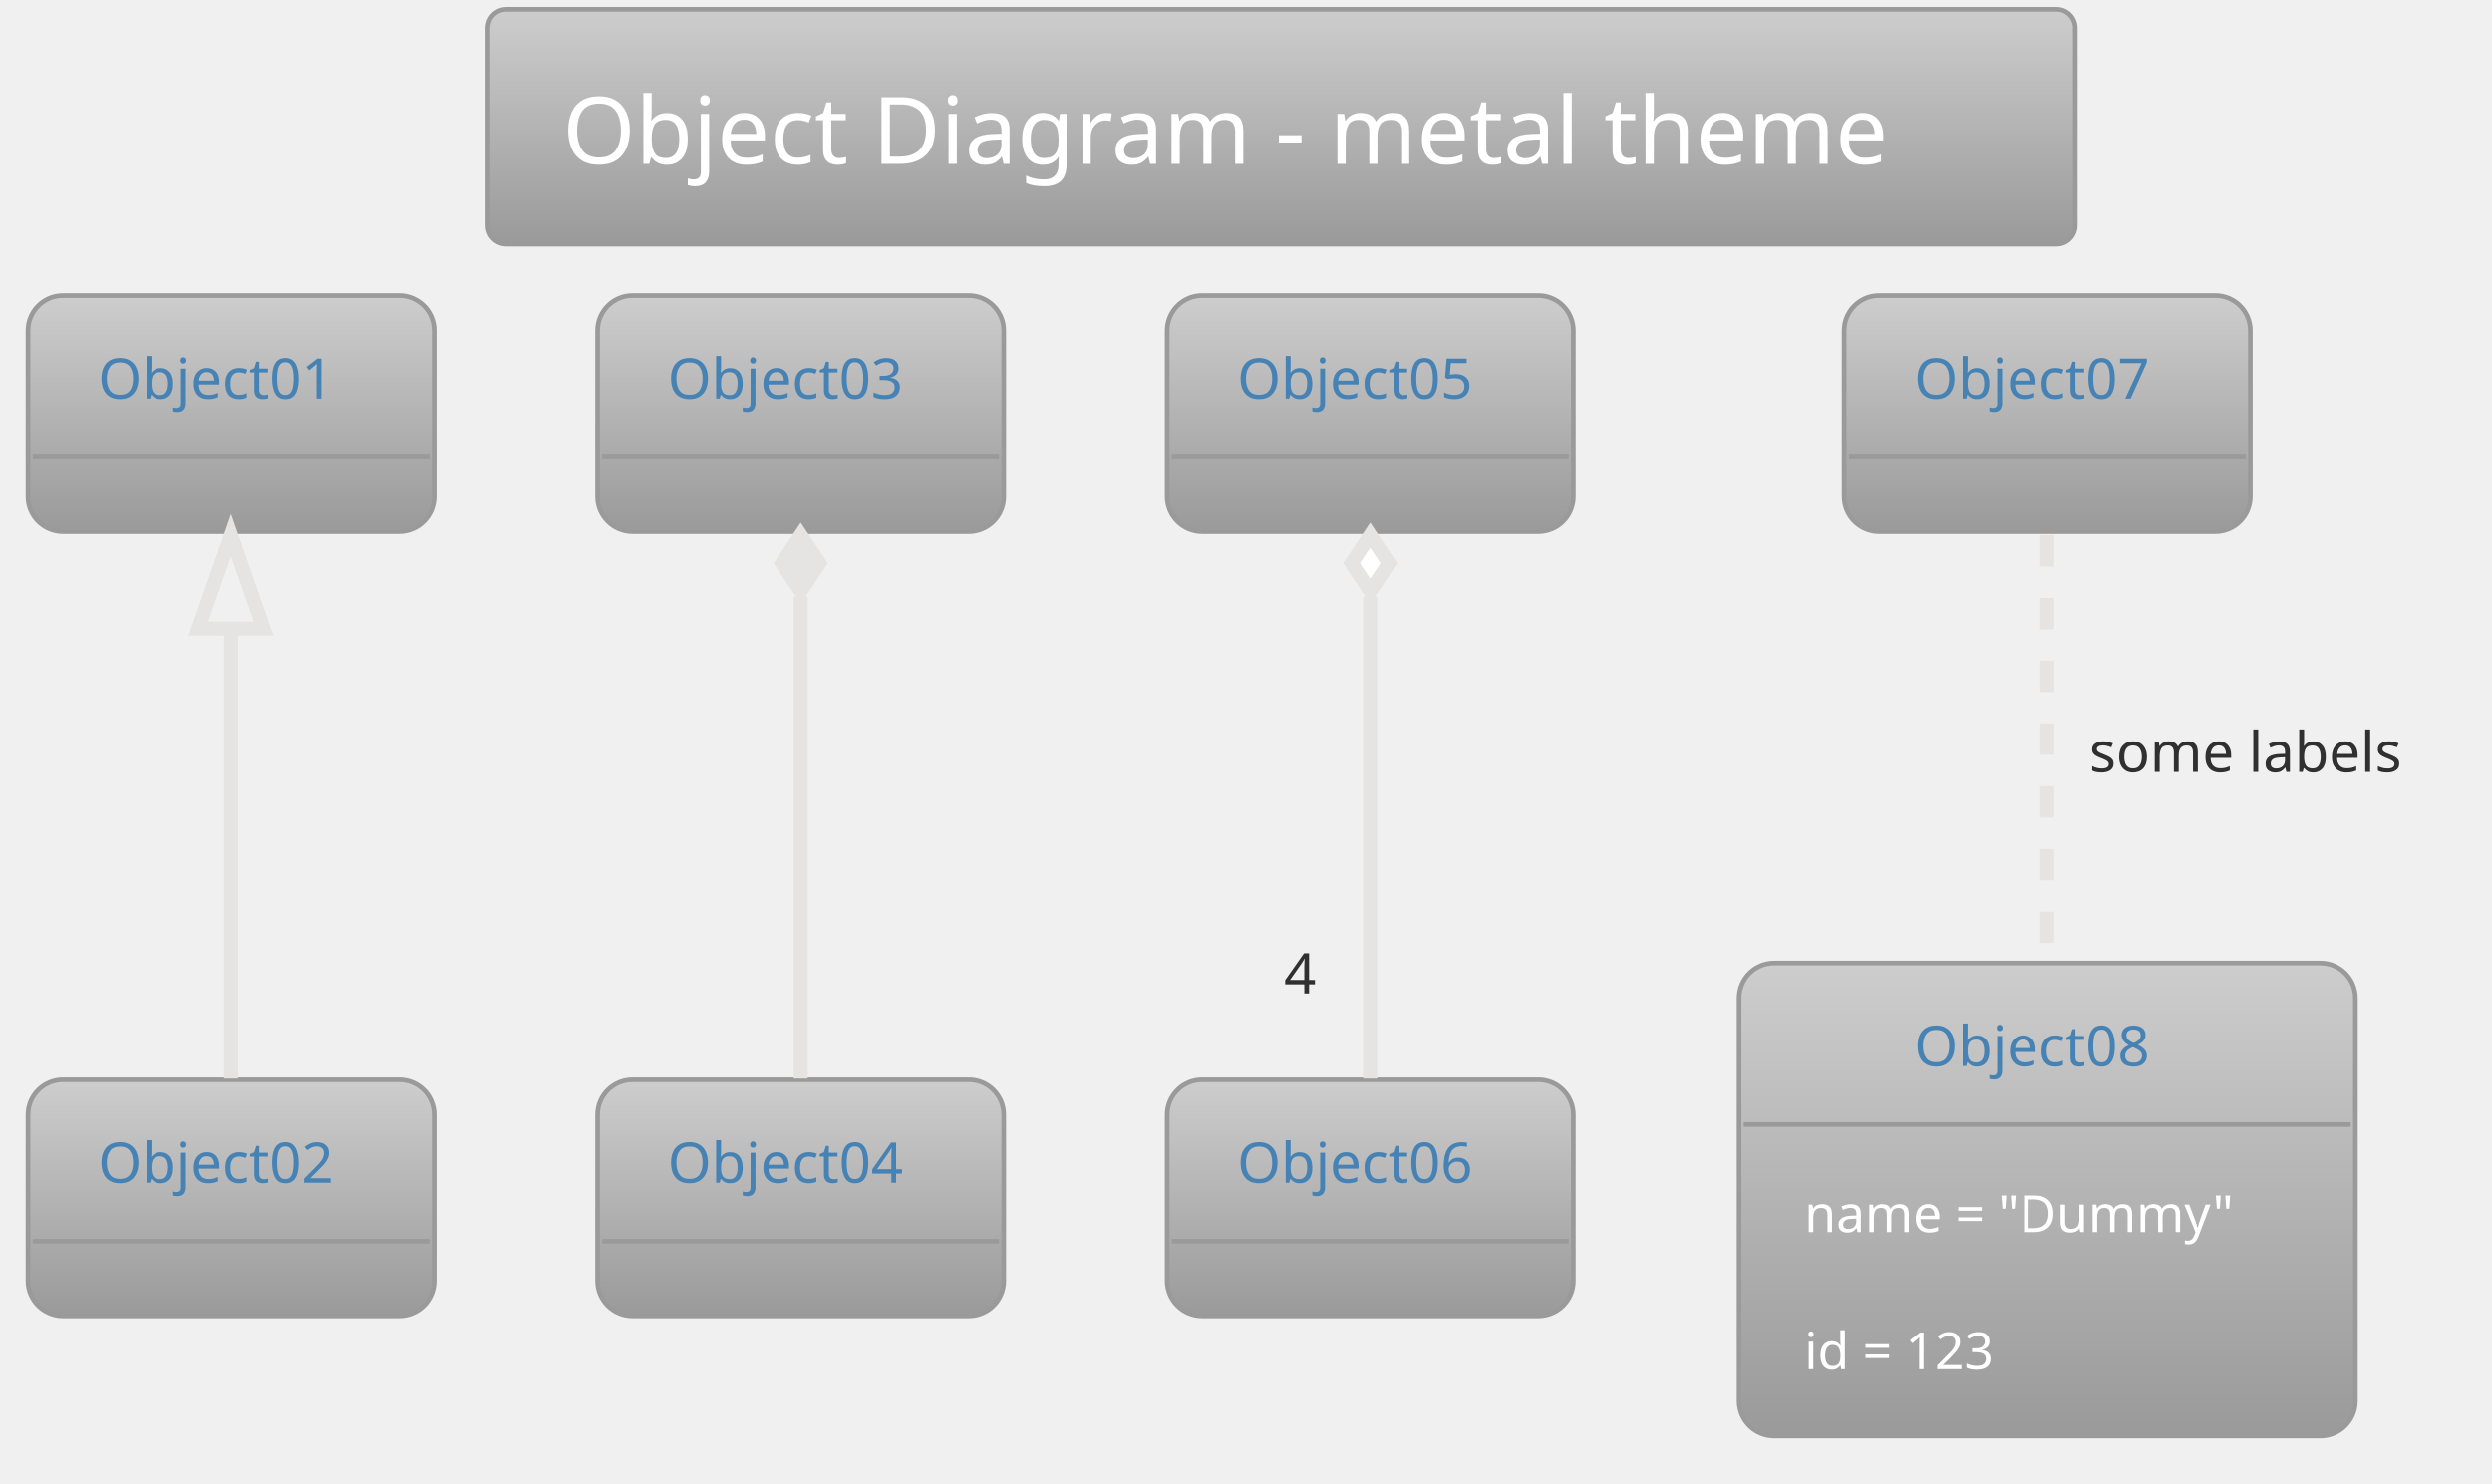
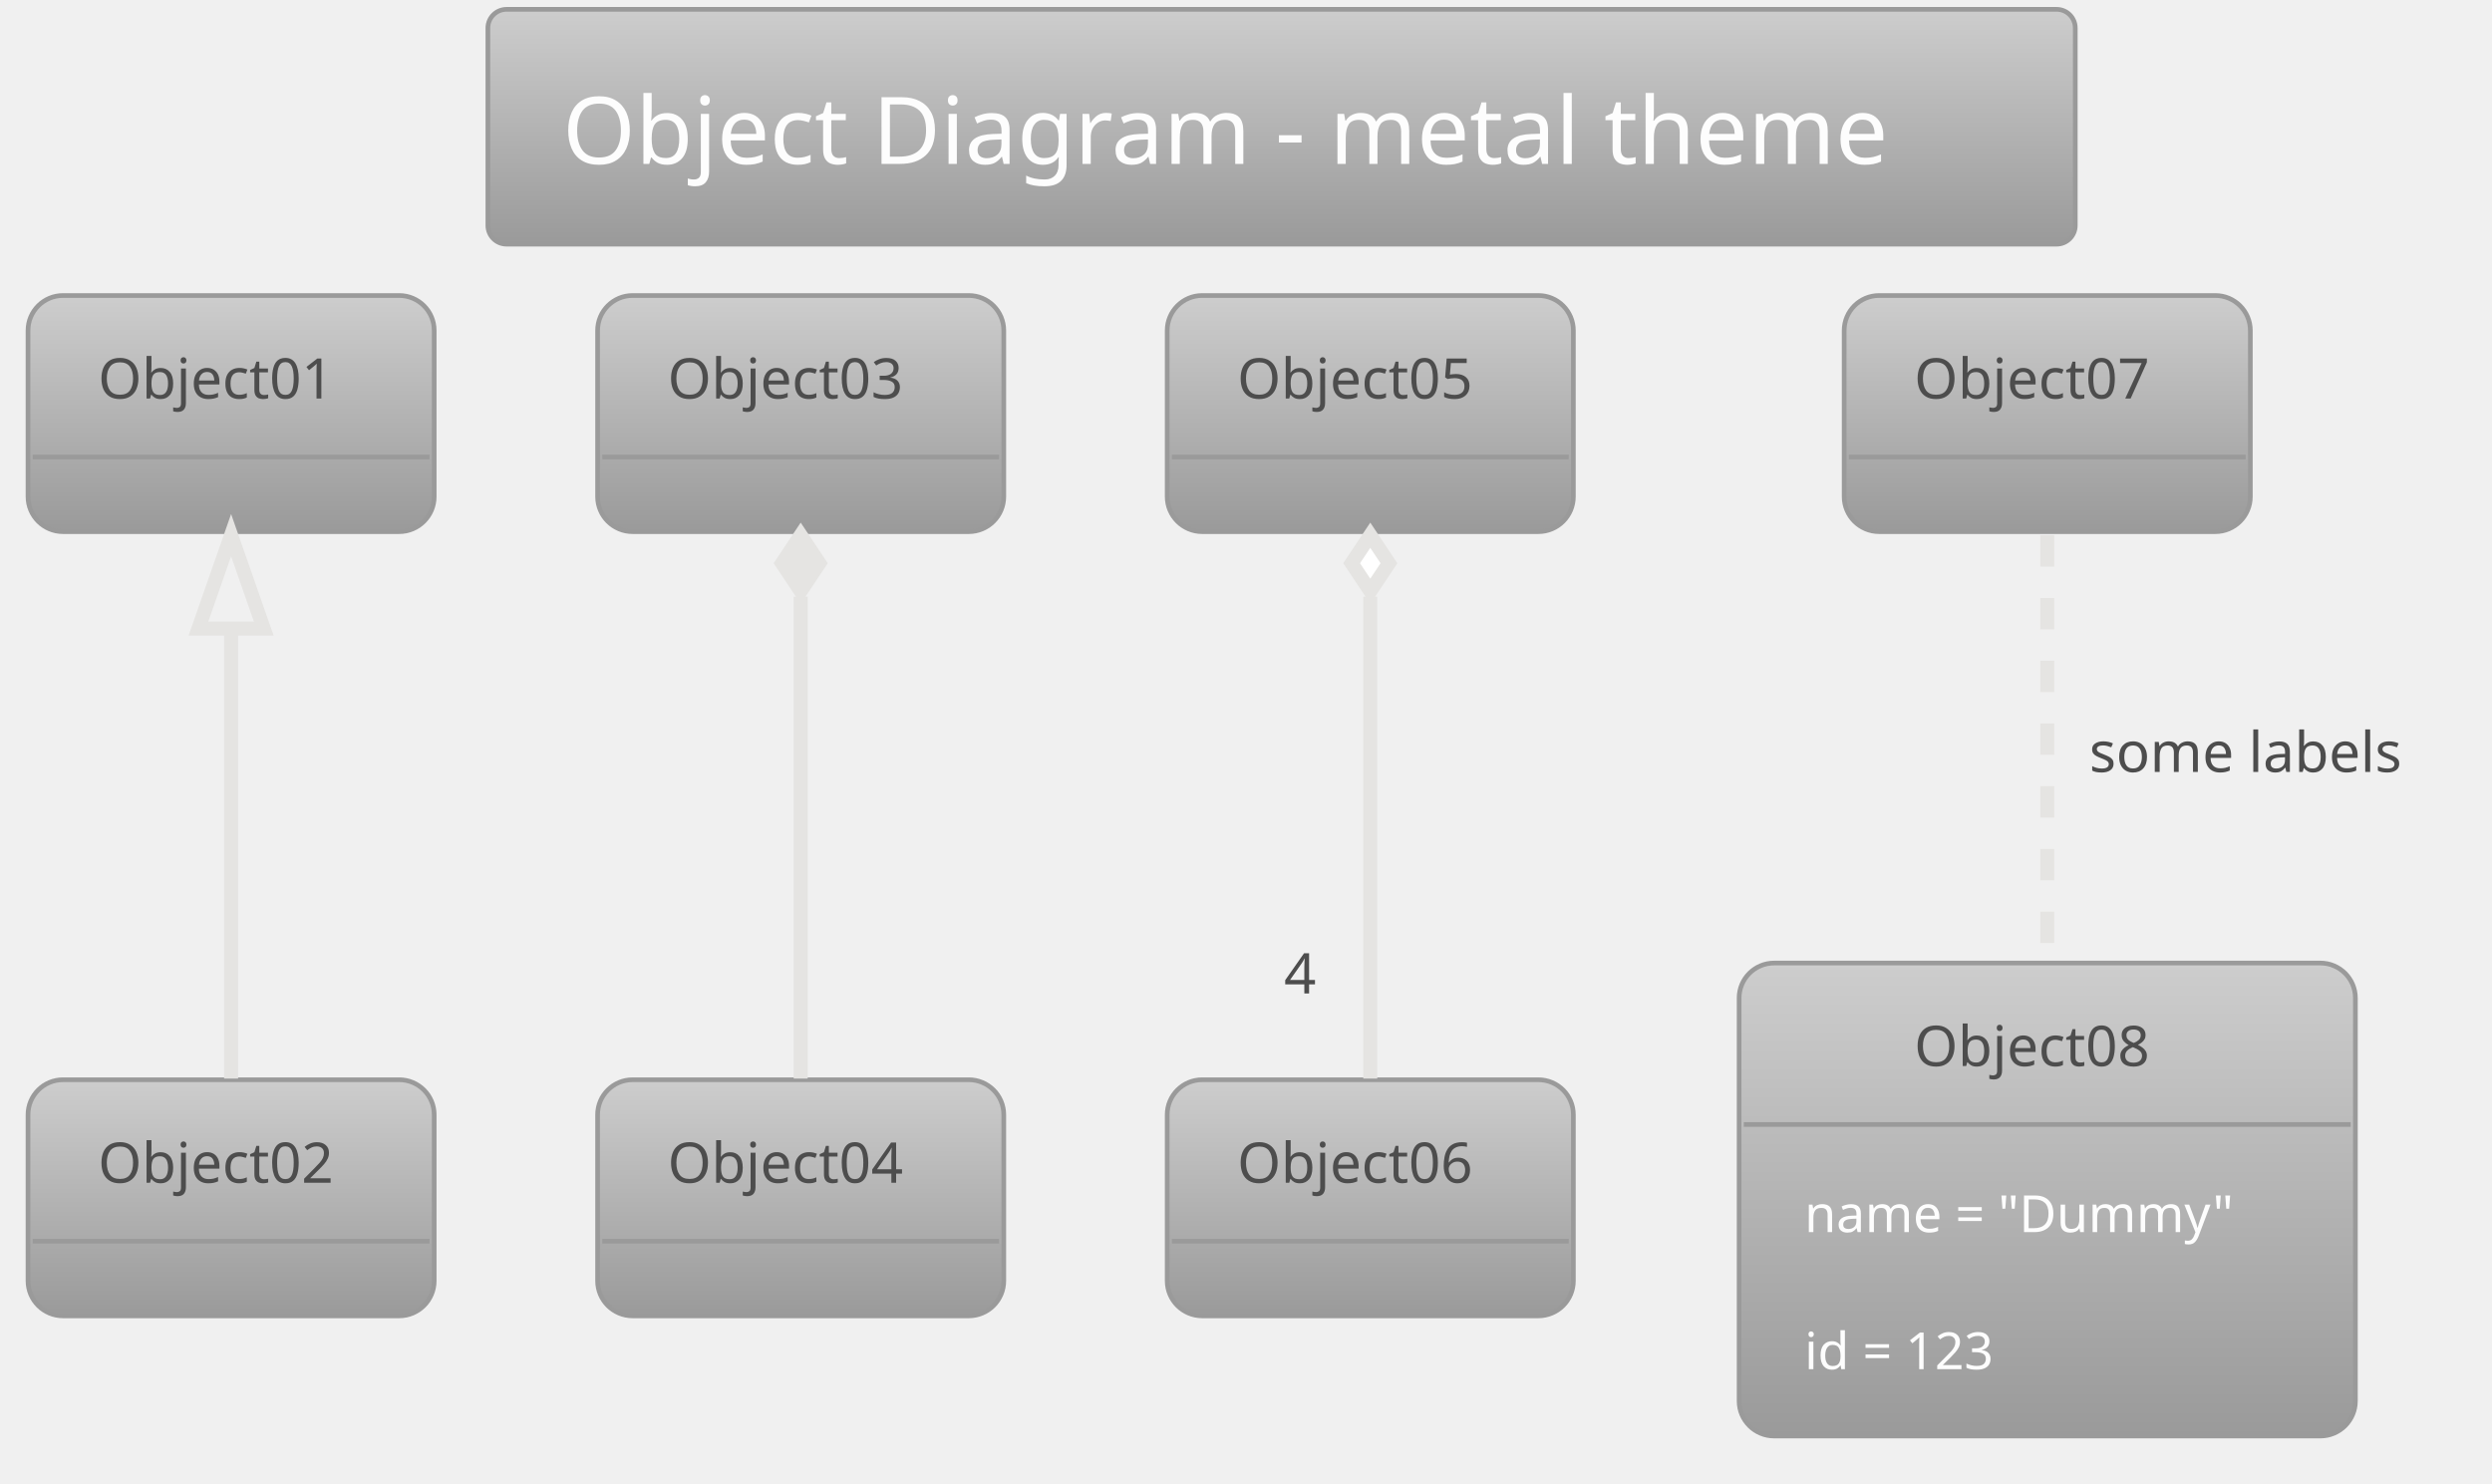
<svg xmlns="http://www.w3.org/2000/svg" contentScriptType="application/ecmascript" contentStyleType="text/css" height="331.25px" preserveAspectRatio="none" style="width:556px;height:331px;" version="1.1" viewBox="0 0 556 331" width="556.25px" zoomAndPan="magnify">
  <defs>
-     <linearGradient id="g7ef4zlaqwp9l0" x1="50%" x2="50%" y1="0%" y2="100%">
+     <linearGradient id="g6ulr15q6mza50" x1="50%" x2="50%" y1="0%" y2="100%">
      <stop offset="0%" stop-color="#CDCDCD" />
      <stop offset="100%" stop-color="#9A9A9A" />
    </linearGradient>
  </defs>
  <g>
-     <rect fill="url(#g7ef4zlaqwp9l0)" height="52.403" rx="4.167" ry="4.167" style="stroke: #9A9A9A; stroke-width: 1.042;" width="354.167" x="108.854" y="2.083" />
-     <text fill="#FFFFFF" font-family="Verdana" font-size="20.833" lengthAdjust="spacingAndGlyphs" textLength="320.833" x="125.521" y="36.57">Object Diagram - metal theme</text>
-     <rect fill="url(#g7ef4zlaqwp9l0)" height="52.692" rx="7.812" ry="7.812" style="stroke: #9A9A9A; stroke-width: 1.042;" width="90.625" x="6.25" y="65.944" />
-     <text fill="#4682B4" font-family="Verdana" font-size="12.5" lengthAdjust="spacingAndGlyphs" textLength="59.375" x="21.875" y="88.928">Object01</text>
+     <rect fill="url(#g6ulr15q6mza50)" height="52.403" rx="4.167" ry="4.167" style="stroke: #9A9A9A; stroke-width: 1.042;" width="354.167" x="108.854" y="2.083" />
+     <text fill="#FDFDFD" font-family="Verdana" font-size="20.833" lengthAdjust="spacingAndGlyphs" textLength="320.833" x="125.521" y="36.57">Object Diagram - metal theme</text>
+     <rect fill="url(#g6ulr15q6mza50)" height="52.692" rx="7.812" ry="7.812" style="stroke: #9A9A9A; stroke-width: 1.042;" width="90.625" x="6.25" y="65.944" />
+     <text fill="#4D4D4D" font-family="Verdana" font-size="12.5" lengthAdjust="spacingAndGlyphs" textLength="59.375" x="21.875" y="88.928">Object01</text>
    <line style="stroke: #9A9A9A; stroke-width: 1.042;" x1="7.292" x2="95.833" y1="101.969" y2="101.969" />
-     <rect fill="url(#g7ef4zlaqwp9l0)" height="52.692" rx="7.812" ry="7.812" style="stroke: #9A9A9A; stroke-width: 1.042;" width="90.625" x="6.25" y="240.944" />
-     <text fill="#4682B4" font-family="Verdana" font-size="12.5" lengthAdjust="spacingAndGlyphs" textLength="59.375" x="21.875" y="263.928">Object02</text>
+     <rect fill="url(#g6ulr15q6mza50)" height="52.692" rx="7.812" ry="7.812" style="stroke: #9A9A9A; stroke-width: 1.042;" width="90.625" x="6.25" y="240.944" />
+     <text fill="#4D4D4D" font-family="Verdana" font-size="12.5" lengthAdjust="spacingAndGlyphs" textLength="59.375" x="21.875" y="263.928">Object02</text>
    <line style="stroke: #9A9A9A; stroke-width: 1.042;" x1="7.292" x2="95.833" y1="276.969" y2="276.969" />
-     <rect fill="url(#g7ef4zlaqwp9l0)" height="52.692" rx="7.812" ry="7.812" style="stroke: #9A9A9A; stroke-width: 1.042;" width="90.625" x="133.333" y="65.944" />
-     <text fill="#4682B4" font-family="Verdana" font-size="12.5" lengthAdjust="spacingAndGlyphs" textLength="59.375" x="148.958" y="88.928">Object03</text>
+     <rect fill="url(#g6ulr15q6mza50)" height="52.692" rx="7.812" ry="7.812" style="stroke: #9A9A9A; stroke-width: 1.042;" width="90.625" x="133.333" y="65.944" />
+     <text fill="#4D4D4D" font-family="Verdana" font-size="12.5" lengthAdjust="spacingAndGlyphs" textLength="59.375" x="148.958" y="88.928">Object03</text>
    <line style="stroke: #9A9A9A; stroke-width: 1.042;" x1="134.375" x2="222.917" y1="101.969" y2="101.969" />
-     <rect fill="url(#g7ef4zlaqwp9l0)" height="52.692" rx="7.812" ry="7.812" style="stroke: #9A9A9A; stroke-width: 1.042;" width="90.625" x="133.333" y="240.944" />
-     <text fill="#4682B4" font-family="Verdana" font-size="12.5" lengthAdjust="spacingAndGlyphs" textLength="59.375" x="148.958" y="263.928">Object04</text>
+     <rect fill="url(#g6ulr15q6mza50)" height="52.692" rx="7.812" ry="7.812" style="stroke: #9A9A9A; stroke-width: 1.042;" width="90.625" x="133.333" y="240.944" />
+     <text fill="#4D4D4D" font-family="Verdana" font-size="12.5" lengthAdjust="spacingAndGlyphs" textLength="59.375" x="148.958" y="263.928">Object04</text>
    <line style="stroke: #9A9A9A; stroke-width: 1.042;" x1="134.375" x2="222.917" y1="276.969" y2="276.969" />
-     <rect fill="url(#g7ef4zlaqwp9l0)" height="52.692" rx="7.812" ry="7.812" style="stroke: #9A9A9A; stroke-width: 1.042;" width="90.625" x="260.417" y="65.944" />
-     <text fill="#4682B4" font-family="Verdana" font-size="12.5" lengthAdjust="spacingAndGlyphs" textLength="59.375" x="276.042" y="88.928">Object05</text>
+     <rect fill="url(#g6ulr15q6mza50)" height="52.692" rx="7.812" ry="7.812" style="stroke: #9A9A9A; stroke-width: 1.042;" width="90.625" x="260.417" y="65.944" />
+     <text fill="#4D4D4D" font-family="Verdana" font-size="12.5" lengthAdjust="spacingAndGlyphs" textLength="59.375" x="276.042" y="88.928">Object05</text>
    <line style="stroke: #9A9A9A; stroke-width: 1.042;" x1="261.458" x2="350" y1="101.969" y2="101.969" />
-     <rect fill="url(#g7ef4zlaqwp9l0)" height="52.692" rx="7.812" ry="7.812" style="stroke: #9A9A9A; stroke-width: 1.042;" width="90.625" x="260.417" y="240.944" />
-     <text fill="#4682B4" font-family="Verdana" font-size="12.5" lengthAdjust="spacingAndGlyphs" textLength="59.375" x="276.042" y="263.928">Object06</text>
+     <rect fill="url(#g6ulr15q6mza50)" height="52.692" rx="7.812" ry="7.812" style="stroke: #9A9A9A; stroke-width: 1.042;" width="90.625" x="260.417" y="240.944" />
+     <text fill="#4D4D4D" font-family="Verdana" font-size="12.5" lengthAdjust="spacingAndGlyphs" textLength="59.375" x="276.042" y="263.928">Object06</text>
    <line style="stroke: #9A9A9A; stroke-width: 1.042;" x1="261.458" x2="350" y1="276.969" y2="276.969" />
-     <rect fill="url(#g7ef4zlaqwp9l0)" height="52.692" rx="7.812" ry="7.812" style="stroke: #9A9A9A; stroke-width: 1.042;" width="90.625" x="411.458" y="65.944" />
-     <text fill="#4682B4" font-family="Verdana" font-size="12.5" lengthAdjust="spacingAndGlyphs" textLength="59.375" x="427.083" y="88.928">Object07</text>
+     <rect fill="url(#g6ulr15q6mza50)" height="52.692" rx="7.812" ry="7.812" style="stroke: #9A9A9A; stroke-width: 1.042;" width="90.625" x="411.458" y="65.944" />
+     <text fill="#4D4D4D" font-family="Verdana" font-size="12.5" lengthAdjust="spacingAndGlyphs" textLength="59.375" x="427.083" y="88.928">Object07</text>
    <line style="stroke: #9A9A9A; stroke-width: 1.042;" x1="412.5" x2="501.042" y1="101.969" y2="101.969" />
-     <rect fill="url(#g7ef4zlaqwp9l0)" height="105.543" rx="7.812" ry="7.812" style="stroke: #9A9A9A; stroke-width: 1.042;" width="137.5" x="388.021" y="214.903" />
-     <text fill="#4682B4" font-family="Verdana" font-size="12.5" lengthAdjust="spacingAndGlyphs" textLength="59.375" x="427.083" y="237.887">Object08</text>
+     <rect fill="url(#g6ulr15q6mza50)" height="105.543" rx="7.812" ry="7.812" style="stroke: #9A9A9A; stroke-width: 1.042;" width="137.5" x="388.021" y="214.903" />
+     <text fill="#4D4D4D" font-family="Verdana" font-size="12.5" lengthAdjust="spacingAndGlyphs" textLength="59.375" x="427.083" y="237.887">Object08</text>
    <line style="stroke: #9A9A9A; stroke-width: 1.042;" x1="389.062" x2="524.479" y1="250.928" y2="250.928" />
-     <text fill="#FFFFFF" font-family="Verdana" font-size="11.458" lengthAdjust="spacingAndGlyphs" textLength="108.333" x="402.604" y="274.948">name = "Dummy"</text>
-     <text fill="#FFFFFF" font-family="Verdana" font-size="11.458" lengthAdjust="spacingAndGlyphs" textLength="50" x="402.604" y="305.54">id = 123</text>
+     <text fill="#FDFDFD" font-family="Verdana" font-size="11.458" lengthAdjust="spacingAndGlyphs" textLength="108.333" x="402.604" y="274.948">name = "Dummy"</text>
+     <text fill="#FDFDFD" font-family="Verdana" font-size="11.458" lengthAdjust="spacingAndGlyphs" textLength="50" x="402.604" y="305.54">id = 123</text>
    <path d="M51.562,140.435 C51.562,172.68 51.562,214.289 51.562,240.684 " fill="none" id="Object01&lt;-Object02" style="stroke: #E5E4E2; stroke-width: 3.125;" />
    <polygon fill="none" points="44.271,140.269,51.562,119.436,58.854,140.269,44.271,140.269" style="stroke: #E5E4E2; stroke-width: 3.125;" />
    <path d="M178.646,133.137 C178.646,166.157 178.646,212.25 178.646,240.684 " fill="none" id="Object03&lt;-Object04" style="stroke: #E5E4E2; stroke-width: 3.125;" />
    <polygon fill="#E5E4E2" points="178.646,119.436,174.479,125.686,178.646,131.936,182.812,125.686,178.646,119.436" style="stroke: #E5E4E2; stroke-width: 3.125;" />
    <path d="M305.729,133.137 C305.729,166.157 305.729,212.25 305.729,240.684 " fill="none" id="Object05&lt;-Object06" style="stroke: #E5E4E2; stroke-width: 3.125;" />
    <polygon fill="#FFFFFF" points="305.729,119.436,301.562,125.686,305.729,131.936,309.896,125.686,305.729,119.436" style="stroke: #E5E4E2; stroke-width: 3.125;" />
-     <text fill="#303030" font-family="Verdana" font-size="12.5" lengthAdjust="spacingAndGlyphs" textLength="8.333" x="286.484" y="221.687">4</text>
+     <text fill="#4D4D4D" font-family="Verdana" font-size="12.5" lengthAdjust="spacingAndGlyphs" textLength="8.333" x="286.484" y="221.687">4</text>
    <path d="M456.771,119.436 C456.771,144.498 456.771,183.203 456.771,214.612 " fill="none" id="Object07-Object08" style="stroke: #E5E4E2; stroke-width: 3.125; stroke-dasharray: 7.0,7.0;" />
-     <text fill="#303030" font-family="Verdana" font-size="12.5" lengthAdjust="spacingAndGlyphs" textLength="78.125" x="466.146" y="172.262">some labels</text>
+     <text fill="#4D4D4D" font-family="Verdana" font-size="12.5" lengthAdjust="spacingAndGlyphs" textLength="78.125" x="466.146" y="172.262">some labels</text>
  </g>
</svg>
